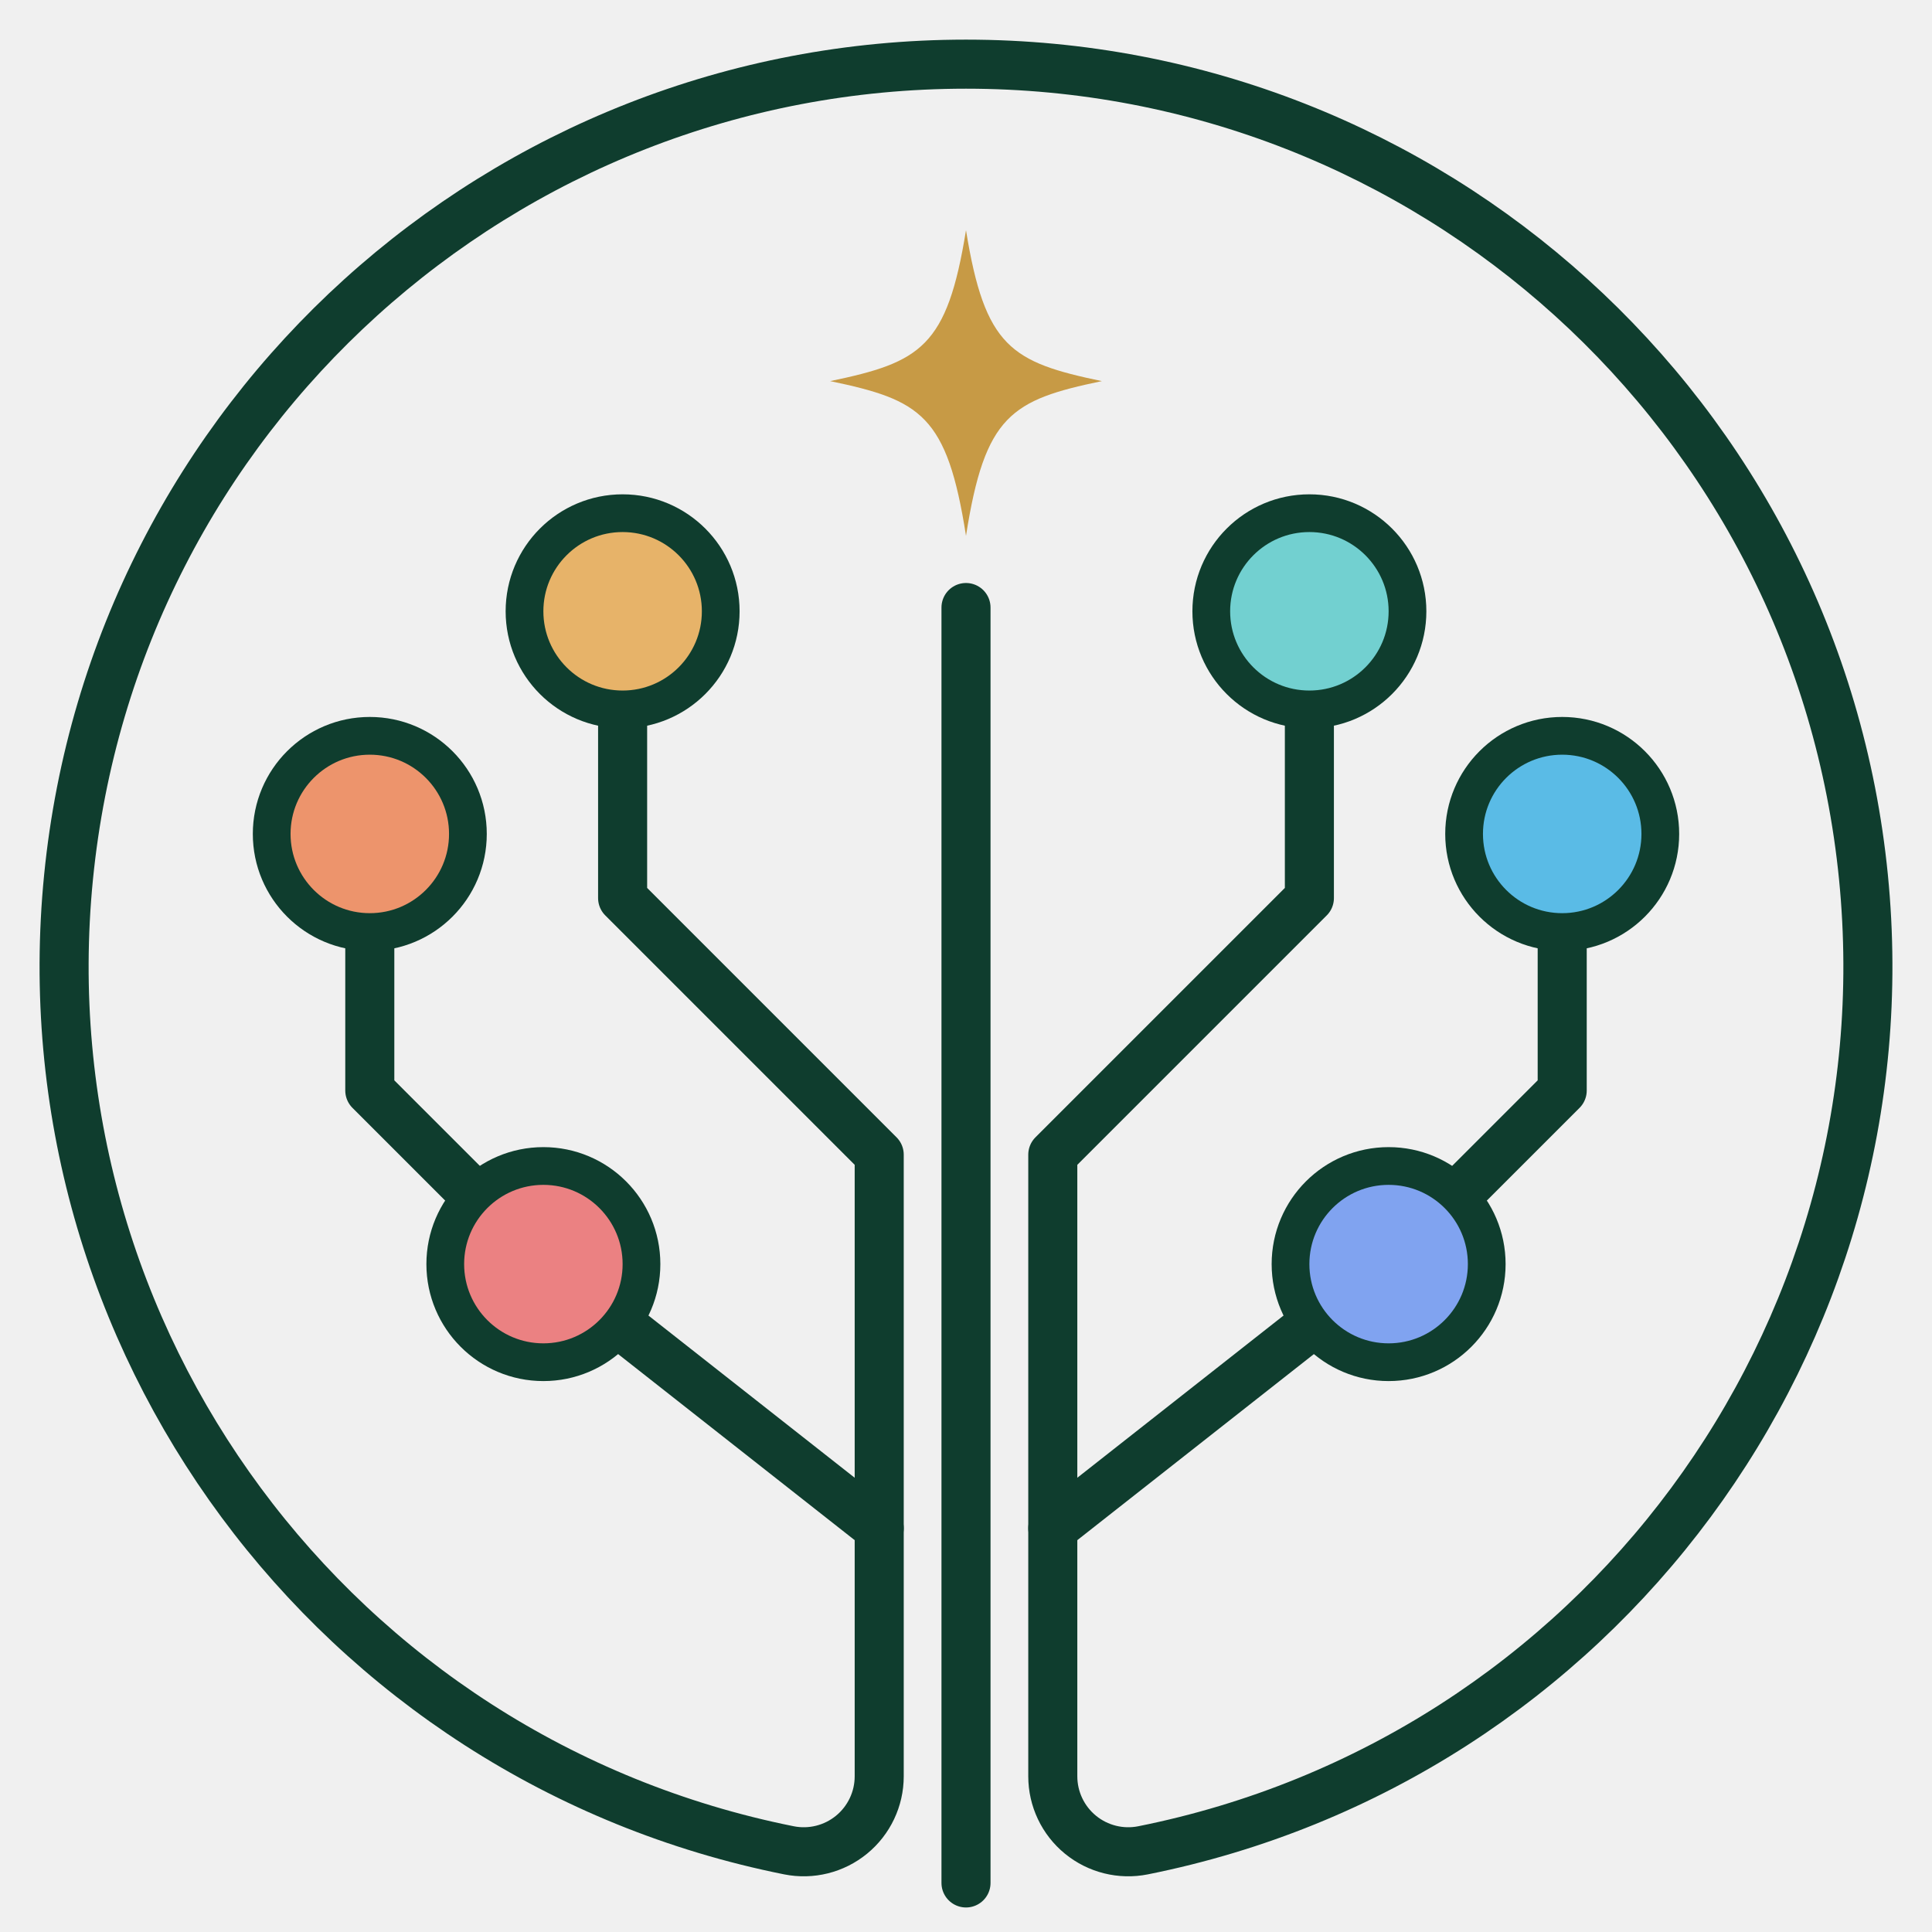
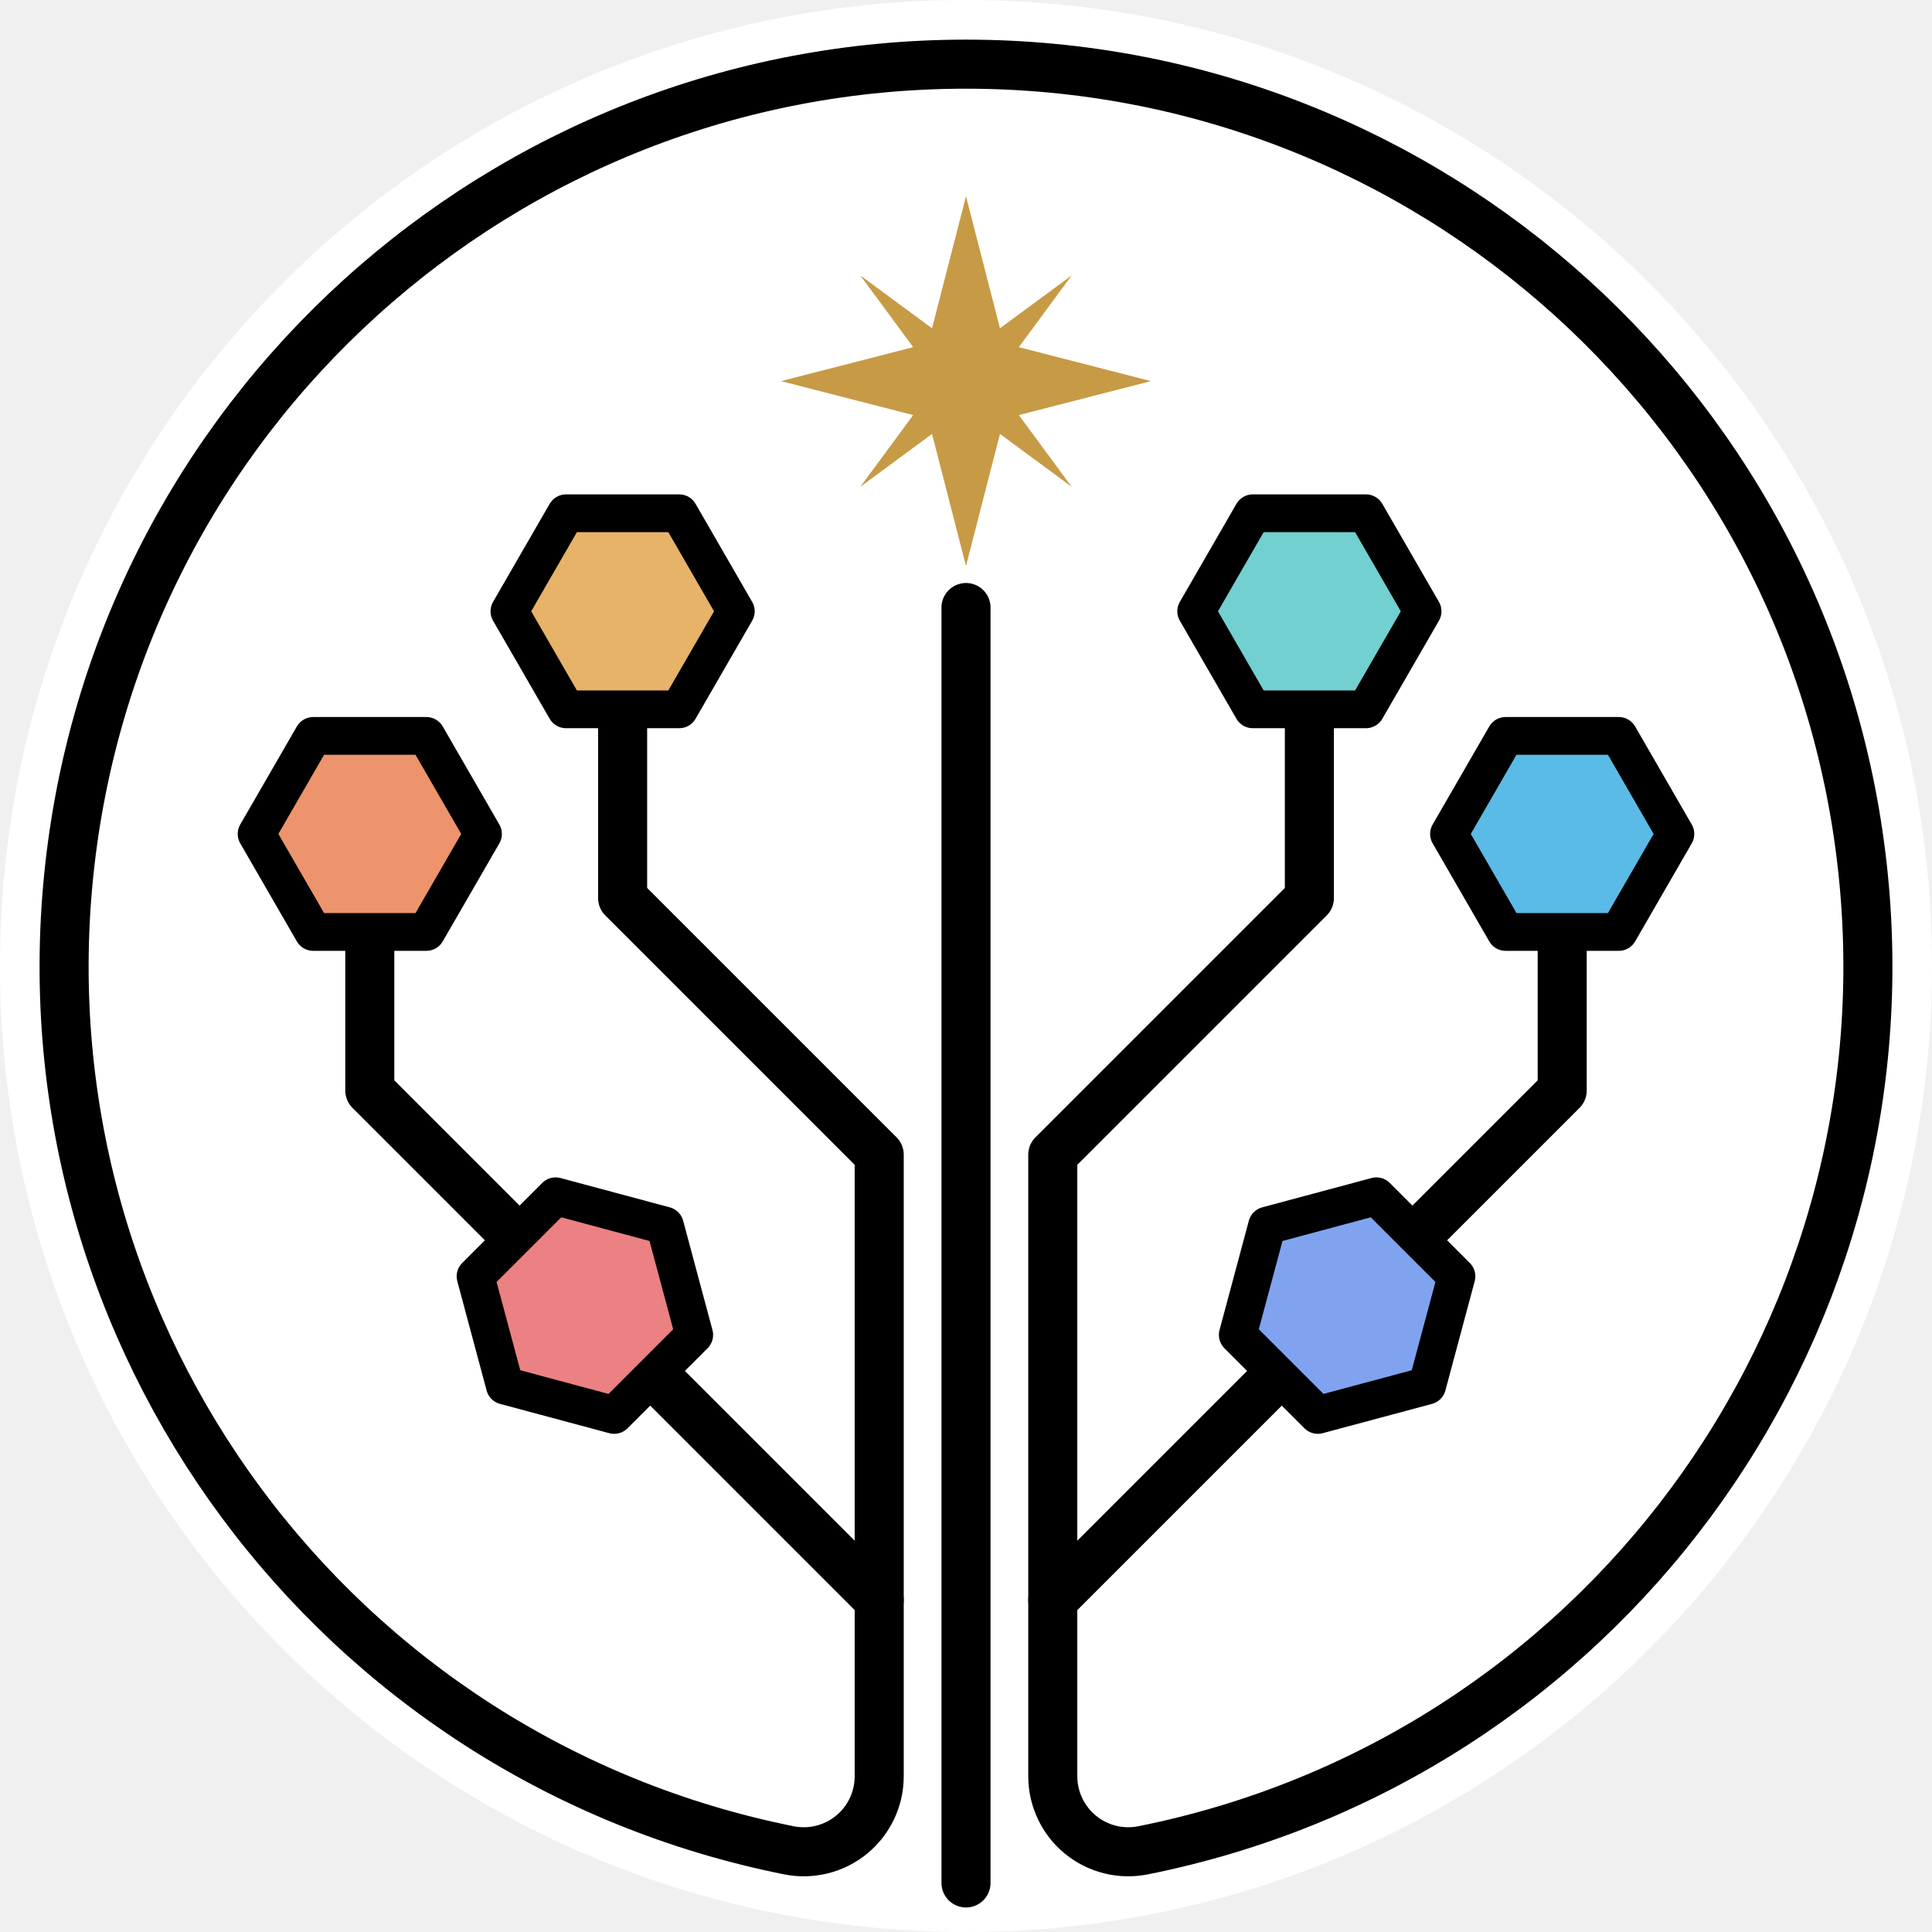
<svg xmlns="http://www.w3.org/2000/svg" viewBox="0 0 512 512" fill="none" role="img" aria-label="Eldrun">
-   <g stroke="#0F3D2E" stroke-linecap="round" stroke-linejoin="round" fill="none">
+   <circle cx="256" cy="256" r="256" fill="#FFFFFF" />
+   <g stroke="#000000" stroke-linecap="round" stroke-linejoin="round" fill="none">
    <path d="M 165 190 L 165 238 L 233 306 L 233 470.74 A 20 20 0 0 1 209.07 490.35 A 239 239 0 1 1 302.93 490.35 A 20 20 0 0 1 279 470.74 L 279 306 L 347 238 L 347 190" stroke-width="13" />
    <path d="M 256 161 L 256 499" stroke-width="13" />
    <g id="eldrun-branches">
-       <path d="M 98 249 L 98 289 L 124.2 315.2 M 166.01 352.31 L 233 405" stroke-width="13" />
+       <path d="M 98 249 L 98 289 L 135.2 326.2 M 174.8 365.8 L 233 424" stroke-width="13" />
    </g>
    <use href="#eldrun-branches" transform="translate(512,0) scale(-1,1)" />
-     <circle cx="144" cy="335" r="26" fill="#EB8182" stroke-width="10" />
-     <circle cx="98" cy="221" r="26" fill="#ED946C" stroke-width="10" />
-     <circle cx="165" cy="162" r="26" fill="#E7B369" stroke-width="10" />
-     <circle cx="347" cy="162" r="26" fill="#72D0D0" stroke-width="10" />
-     <circle cx="414" cy="221" r="26" fill="#5ABBE6" stroke-width="10" />
-     <circle cx="368" cy="335" r="26" fill="#80A3F0" stroke-width="10" />
+     <path d="M 183.98 353.76 L 162.76 374.98 L 133.79 367.21 L 126.02 338.24 L 147.24 317.02 L 176.21 324.79 Z" fill="#EB8182" stroke-width="10" />
+     <path d="M 128 221 L 113 246.98 L 83 246.98 L 68 221 L 83 195.02 L 113 195.02 Z" fill="#ED946C" stroke-width="10" />
+     <path d="M 195 162 L 180 187.98 L 150 187.98 L 135 162 L 150 136.02 L 180 136.02 Z" fill="#E7B369" stroke-width="10" />
+     <path d="M 377 162 L 362 187.98 L 332 187.98 L 317 162 L 332 136.02 L 362 136.02 Z" fill="#72D0D0" stroke-width="10" />
+     <path d="M 444 221 L 429 246.98 L 399 246.98 L 384 221 L 399 195.02 L 429 195.02 Z" fill="#5ABBE6" stroke-width="10" />
+     <path d="M 385.98 338.24 L 378.21 367.21 L 349.24 374.98 L 328.02 353.76 L 335.79 324.79 L 364.76 317.02 Z" fill="#80A3F0" stroke-width="10" />
  </g>
-   <path d="M 256 61            C 261 92 268 96 292 101            C 268 106 261 110 256 142            C 251 110 244 106 220 101            C 244 96 251 92 256 61 Z" fill="#C79A45" />
+   <path d="M 256 52 L 265 87 L 284 73 L 270 92 L 305 101 L 270 110 L 284 129 L 265 115 L 256 150 L 247 115 L 228 129 L 242 110 L 207 101 L 242 92 L 228 73 L 247 87 Z" fill="#C79A45" />
</svg>
